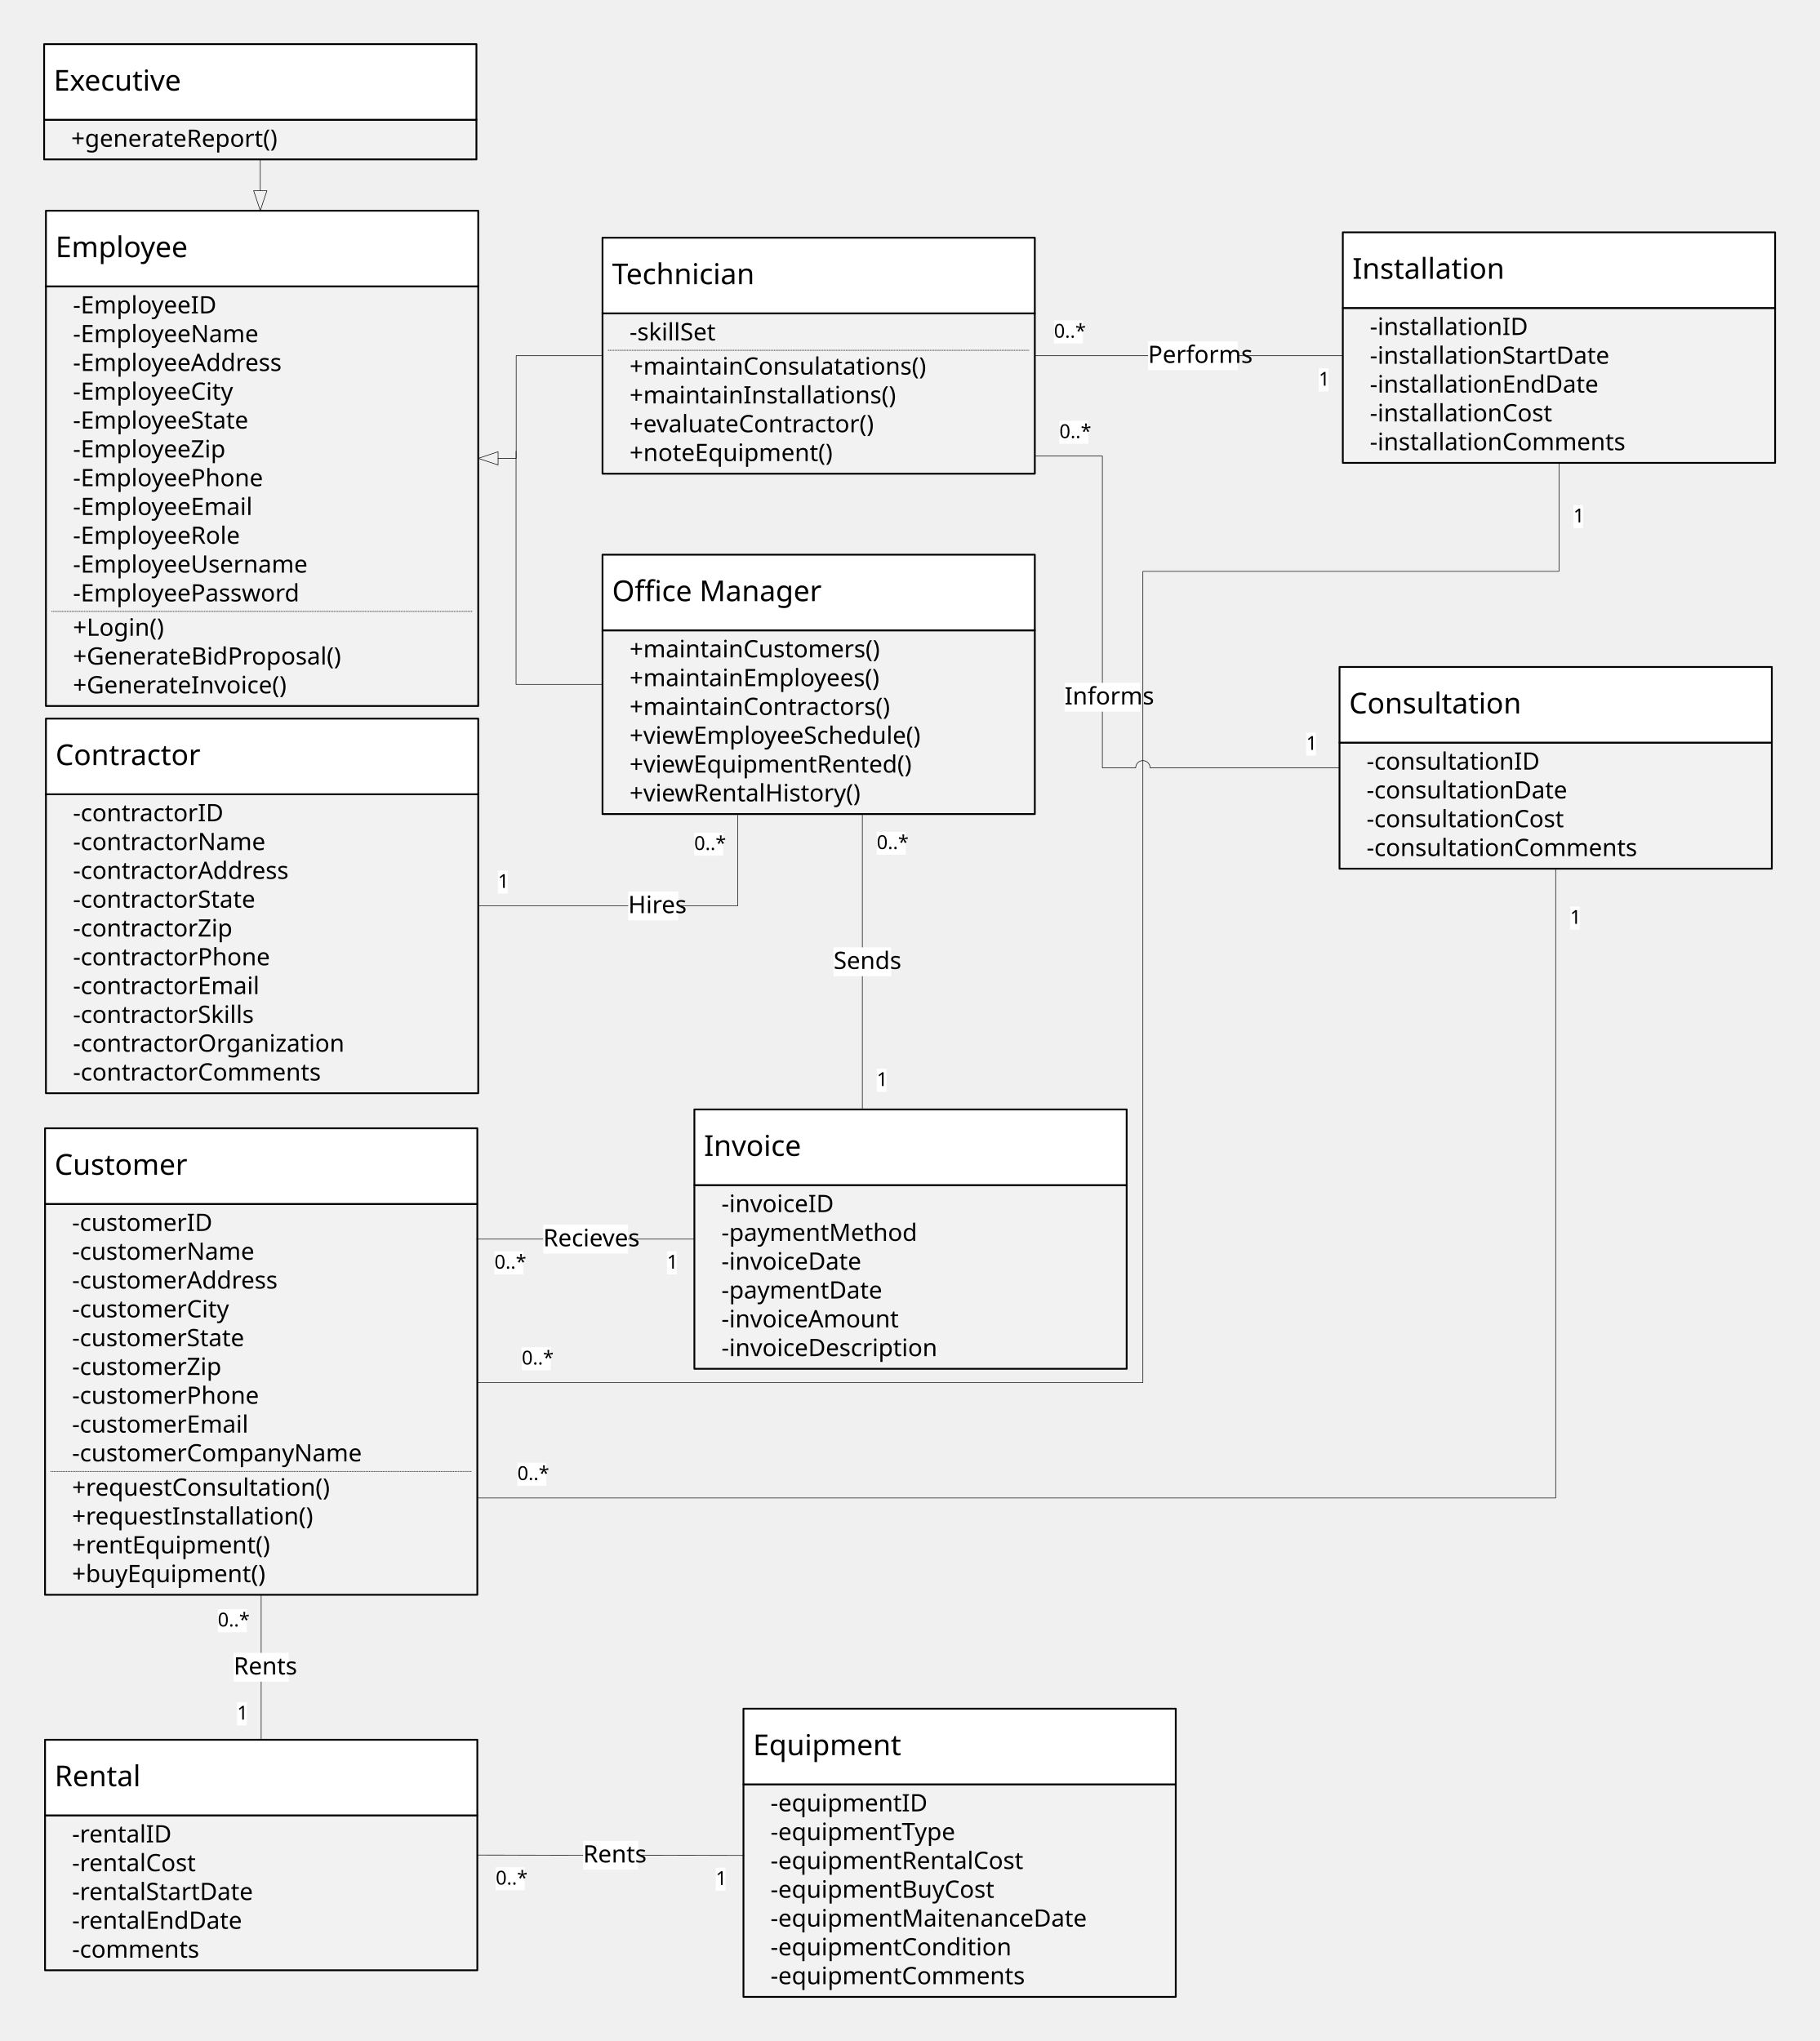
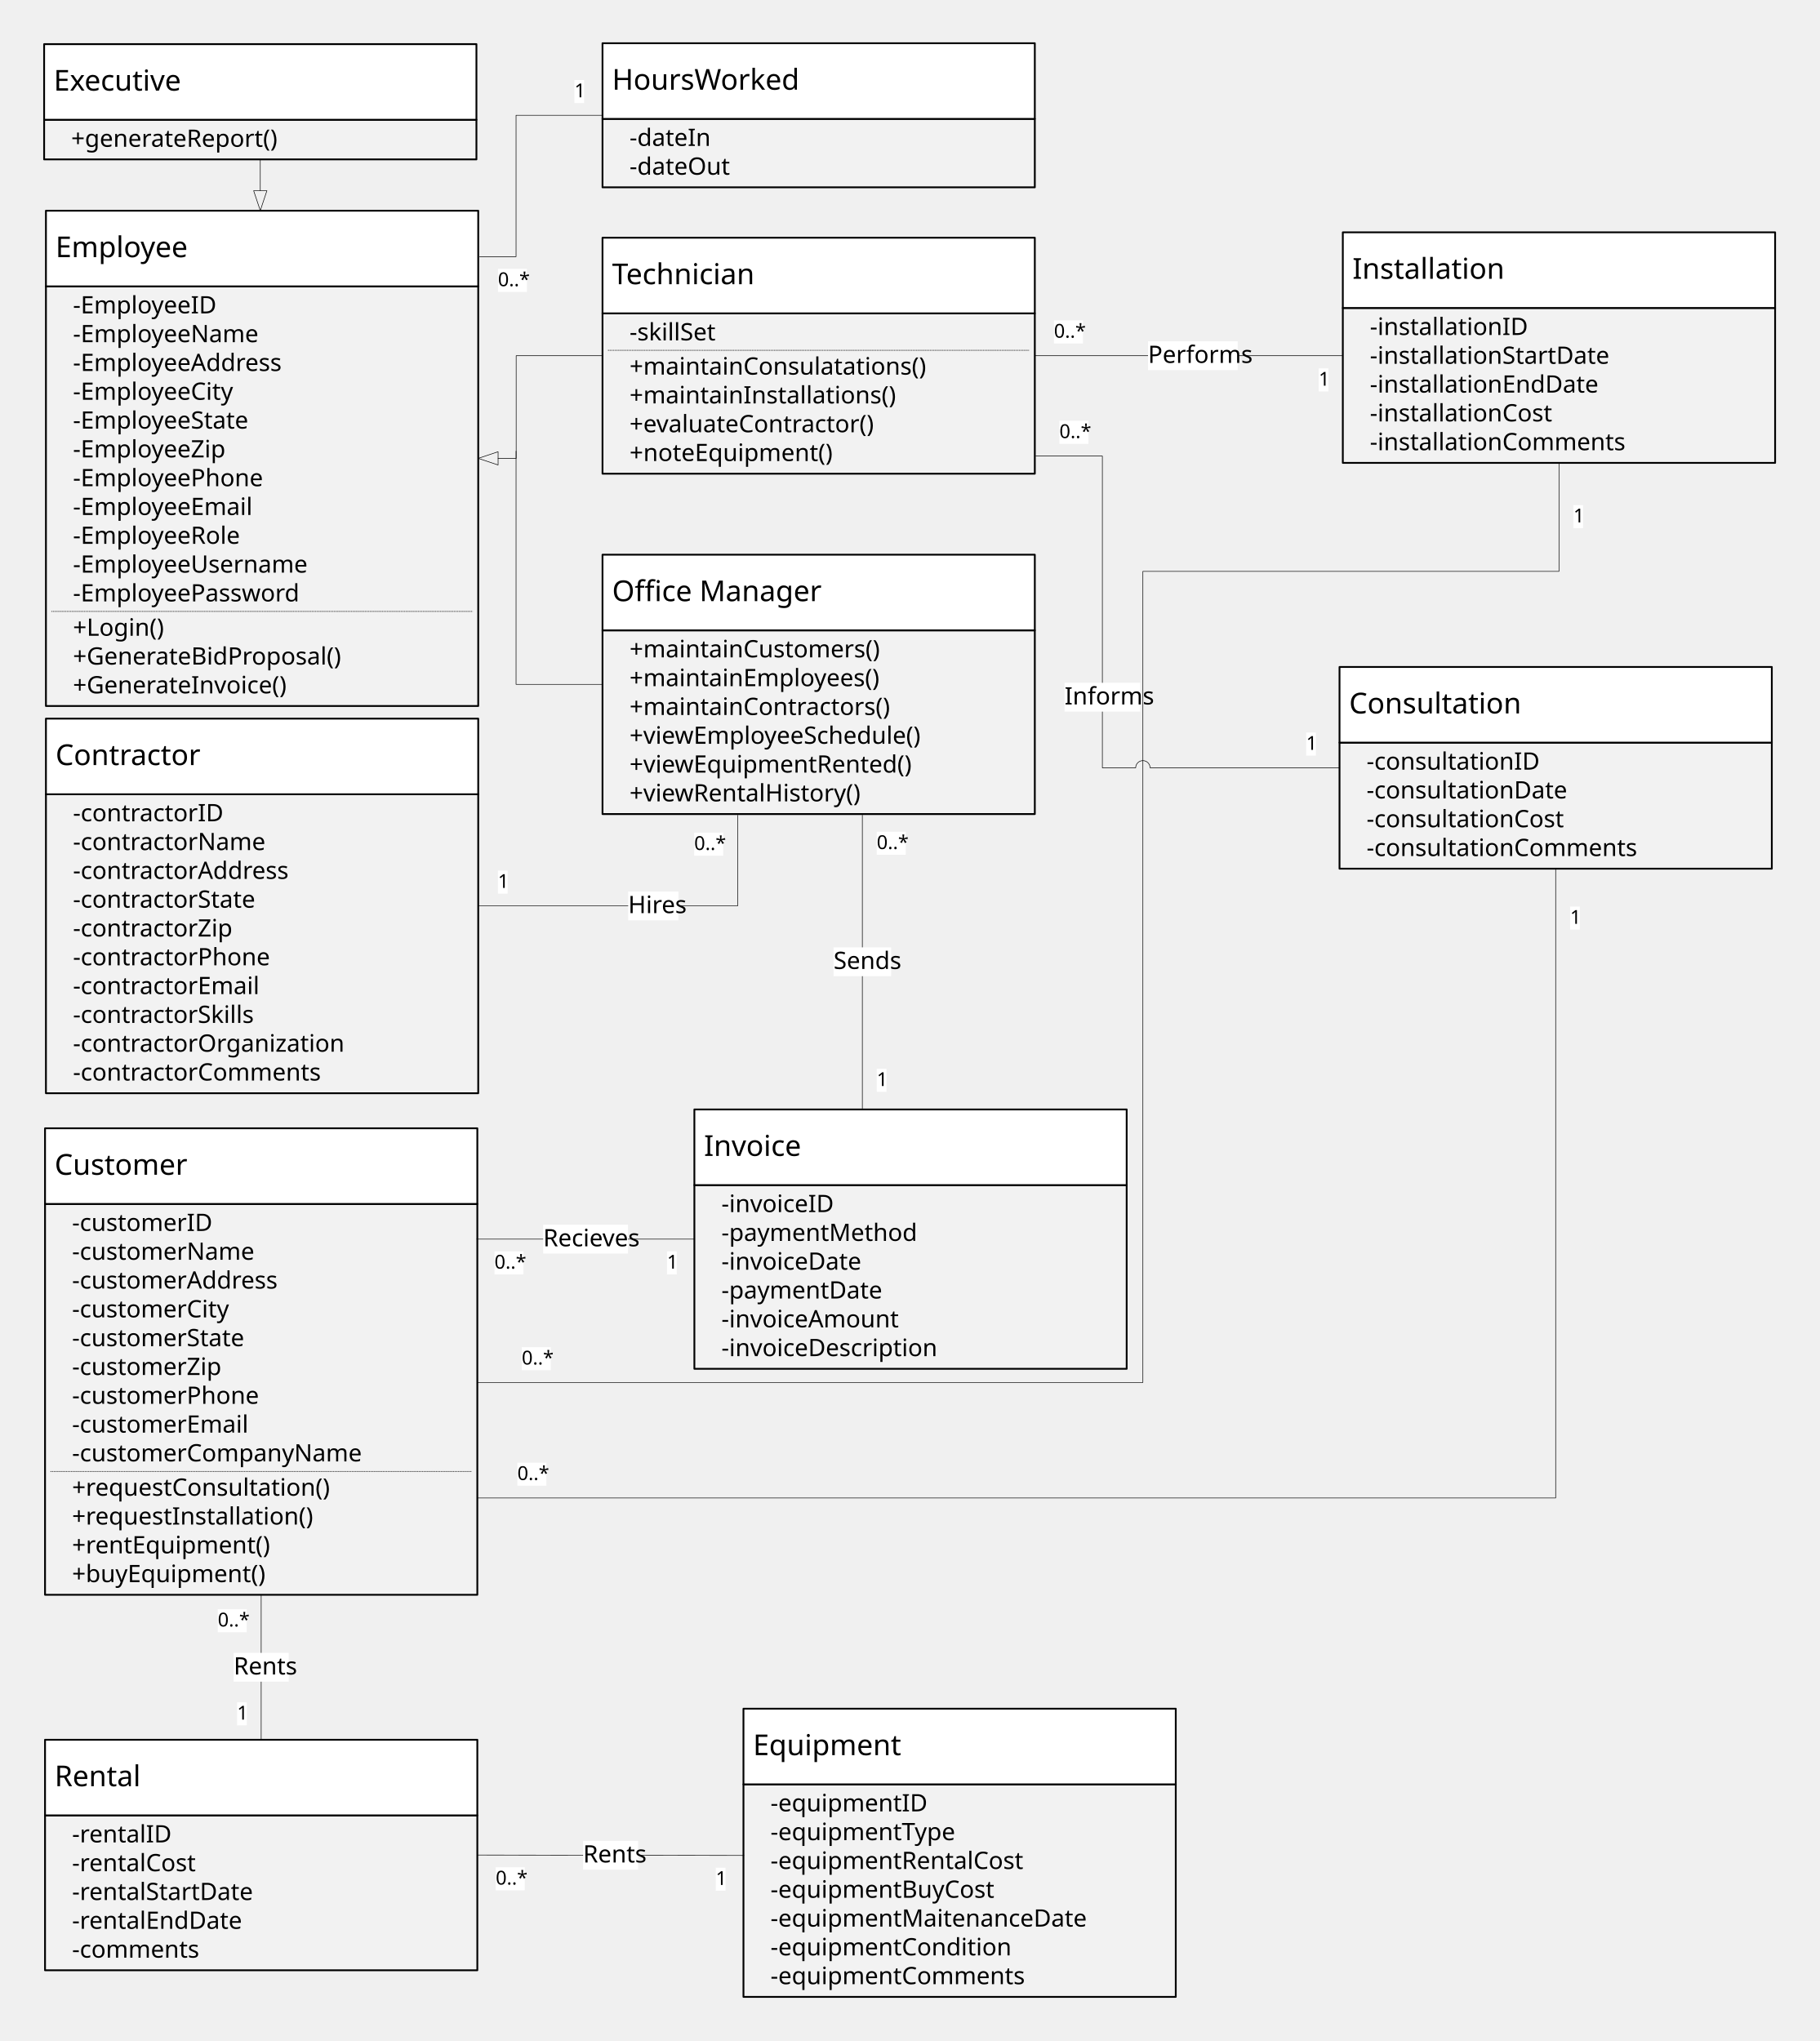
<svg xmlns="http://www.w3.org/2000/svg" xmlns:xlink="http://www.w3.org/1999/xlink" width="10.521in" height="11.805in" viewBox="0 0 757.5 849.938" xml:space="preserve" color-interpolation-filters="sRGB" class="st15">
  <style type="text/css">
	
		.st1 {fill:#f2f2f2;stroke:#000000;stroke-linecap:round;stroke-linejoin:round;stroke-width:0.75}
		.st2 {fill:#ffffff;stroke:#000000;stroke-linecap:round;stroke-linejoin:round;stroke-width:0.75}
		.st3 {fill:#000000;font-family:Calibri;font-size:1em}
		.st4 {fill:#ffffff;fill-opacity:0}
		.st5 {stroke:#000000;stroke-linecap:round;stroke-linejoin:round;stroke-width:0.75;visibility:hidden}
		.st6 {fill:#000000;font-family:Calibri;font-size:0.833em}
		.st7 {font-size:1em}
		.st8 {fill:#ffffff}
		.st9 {stroke:#000000;stroke-dasharray:0.475,0.238;stroke-linecap:butt;stroke-width:0.238}
		.st10 {marker-end:url(#mrkr14-110);stroke:#000000;stroke-linecap:round;stroke-linejoin:round;stroke-width:0.238}
		.st11 {fill:#000000;fill-opacity:1;stroke:#000000;stroke-opacity:1;stroke-width:0.086}
		.st12 {stroke:#000000;stroke-linecap:round;stroke-linejoin:round;stroke-width:0.238}
		.st13 {fill:#ffffff;stroke:none;stroke-linecap:butt;stroke-width:7.2}
		.st14 {fill:#000000;font-family:Calibri;font-size:0.667em}
		.st15 {fill:none;fill-rule:evenodd;font-size:12px;overflow:visible;stroke-linecap:square;stroke-miterlimit:3}
	
	</style>
  <defs id="Markers">
    <g id="lend14">
      <path d="M 3 -1 L 0 0 L 3 1 L 3 -1 " style="stroke-linecap:round;stroke-linejoin:round;fill:none" />
    </g>
    <marker id="mrkr14-110" class="st11" refX="-34.813" orient="auto" markerUnits="strokeWidth" overflow="visible">
      <use xlink:href="#lend14" transform="scale(-11.60437,-11.60437) " />
    </marker>
  </defs>
  <g>
    <g id="group1-1" transform="translate(19.125,-555.938)">
      <g id="shape2-2">
        <path d="M0 849.94 L180 849.94 L180 675.18 L0 675.18 L0 849.94 Z" class="st1" />
      </g>
      <g id="shape3-4" transform="translate(0,-174.758)">
        <path d="M0 849.94 L180 849.94 L180 818.44 L0 818.44 L0 849.94 Z" class="st2" />
      </g>
      <g id="shape5-6" transform="translate(171,-206.258)">
				</g>
      <g id="shape1-7">
        <text x="4" y="663.03" class="st3">Employee</text>
      </g>
    </g>
    <g id="shape6-9" transform="translate(21.375,-596.441)">
      <rect x="0" y="717.933" width="175.5" height="132.004" class="st4" />
      <rect x="0" y="717.933" width="175.5" height="132.004" class="st5" />
      <text x="9" y="726.94" class="st6">-EmployeeID <tspan x="9" dy="1.2em" class="st7">-</tspan>EmployeeName <tspan x="9" dy="1.2em" class="st7">-</tspan>EmployeeAddress <tspan x="9" dy="1.2em" class="st7">-</tspan>EmployeeCity <tspan x="9" dy="1.2em" class="st7">-</tspan>EmployeeState <tspan x="9" dy="1.2em" class="st7">-</tspan>EmployeeZip <tspan x="9" dy="1.2em" class="st7">-</tspan>EmployeePhone <tspan x="9" dy="1.2em" class="st7">-</tspan>EmployeeEmail <tspan x="9" dy="1.2em" class="st7">-</tspan>EmployeeRole <tspan x="9" dy="1.2em" class="st7">-</tspan>EmployeeUsername <tspan x="9" dy="1.2em" class="st7">-</tspan>EmployeePassword</text>
    </g>
    <g id="shape7-23" transform="translate(21.375,-594.191)">
      <path d="M0 848.81 L175.5 848.81 L0 848.81 Z" class="st8" />
      <path d="M0 848.81 L175.5 848.81" class="st9" />
    </g>
    <g id="shape8-26" transform="translate(21.375,-558.188)">
      <rect x="0" y="813.934" width="175.5" height="36.004" class="st4" />
      <rect x="0" y="813.934" width="175.5" height="36.004" class="st5" />
      <text x="9" y="822.94" class="st6">+Login() <tspan x="9" dy="1.2em" class="st7">+</tspan>GenerateBidProposal() <tspan x="9" dy="1.2em" class="st7">+</tspan>GenerateInvoice()</text>
    </g>
    <g id="group9-32" transform="translate(18.375,-783.559)">
      <g id="shape10-33">
        <path d="M0 849.94 L180 849.94 L180 833.43 L0 833.43 L0 849.94 Z" class="st1" />
      </g>
      <g id="shape11-35" transform="translate(0,-16.5036)">
        <path d="M0 849.94 L180 849.94 L180 818.44 L0 818.44 L0 849.94 Z" class="st2" />
      </g>
      <g id="shape13-37" transform="translate(171,-48.0036)">
				</g>
      <g id="shape9-38">
        <text x="4" y="821.28" class="st3">Executive</text>
      </g>
    </g>
    <g id="shape16-40" transform="translate(20.625,-785.809)">
      <rect x="0" y="837.934" width="175.5" height="12.004" class="st4" />
      <rect x="0" y="837.934" width="175.5" height="12.004" class="st5" />
      <text x="9" y="846.94" class="st6">+generateReport()</text>
    </g>
    <g id="group17-44" transform="translate(250.875,-652.688)">
      <g id="shape18-45">
        <path d="M0 849.94 L180 849.94 L180 783.18 L0 783.18 L0 849.94 Z" class="st1" />
      </g>
      <g id="shape19-47" transform="translate(0,-66.7574)">
        <path d="M0 849.94 L180 849.94 L180 818.44 L0 818.44 L0 849.94 Z" class="st2" />
      </g>
      <g id="shape21-49" transform="translate(171,-98.2574)">
				</g>
      <g id="shape17-50">
        <text x="4" y="771.03" class="st3">Technician</text>
      </g>
    </g>
    <g id="shape22-52" transform="translate(253.125,-705.192)">
      <rect x="0" y="837.934" width="175.5" height="12.004" class="st4" />
      <rect x="0" y="837.934" width="175.5" height="12.004" class="st5" />
      <text x="9" y="846.94" class="st6">-skillSet</text>
    </g>
    <g id="shape23-56" transform="translate(253.125,-702.942)">
      <path d="M0 848.81 L175.5 848.81 L0 848.81 Z" class="st8" />
      <path d="M0 848.81 L175.5 848.81" class="st9" />
    </g>
    <g id="shape24-59" transform="translate(253.125,-654.938)">
      <rect x="0" y="801.934" width="175.5" height="48.004" class="st4" />
      <rect x="0" y="801.934" width="175.5" height="48.004" class="st5" />
      <text x="9" y="810.94" class="st6">+maintainConsulatations() <tspan x="9" dy="1.2em" class="st7">+</tspan>maintainInstallations() <tspan x="9" dy="1.2em" class="st7">+</tspan>evaluateContractor() <tspan x="9" dy="1.2em" class="st7">+</tspan>noteEquipment()</text>
    </g>
    <g id="group25-66" transform="translate(250.875,-510.941)">
      <g id="shape26-67">
        <path d="M0 849.94 L180 849.94 L180 773.43 L0 773.43 L0 849.94 Z" class="st1" />
      </g>
      <g id="shape27-69" transform="translate(0,-76.5038)">
        <path d="M0 849.94 L180 849.94 L180 818.44 L0 818.44 L0 849.94 Z" class="st2" />
      </g>
      <g id="shape29-71" transform="translate(171,-108.004)">
				</g>
      <g id="shape25-72">
        <text x="4" y="761.28" class="st3">Office Manager</text>
      </g>
    </g>
    <g id="shape32-74" transform="translate(253.125,-513.191)">
      <rect x="0" y="777.934" width="175.5" height="72.004" class="st4" />
      <rect x="0" y="777.934" width="175.5" height="72.004" class="st5" />
      <text x="9" y="786.94" class="st6">+maintainCustomers()<tspan x="9" dy="1.2em" class="st7">+</tspan>maintainEmployees() <tspan x="9" dy="1.2em" class="st7">+</tspan>maintainContractors() <tspan x="9" dy="1.2em" class="st7">+</tspan>viewEmployeeSchedule()<tspan x="9" dy="1.2em" class="st7">+</tspan>viewEquipmentRented() <tspan x="9" dy="1.2em" class="st7">+</tspan>viewRentalHistory()</text>
    </g>
    <g id="group53-83" transform="translate(19.125,-394.684)">
      <g id="shape54-84">
        <path d="M0 849.94 L180 849.94 L180 725.43 L0 725.43 L0 849.94 Z" class="st1" />
      </g>
      <g id="shape55-86" transform="translate(0,-124.504)">
        <path d="M0 849.94 L180 849.94 L180 818.44 L0 818.44 L0 849.94 Z" class="st2" />
      </g>
      <g id="shape57-88" transform="translate(171,-156.004)">
				</g>
      <g id="shape53-89">
        <text x="4" y="713.28" class="st3">Contractor</text>
      </g>
    </g>
    <g id="shape58-91" transform="translate(21.375,-396.934)">
      <rect x="0" y="729.934" width="175.5" height="120.004" class="st4" />
      <rect x="0" y="729.934" width="175.5" height="120.004" class="st5" />
      <text x="9" y="738.94" class="st6">-contractorID <tspan x="9" dy="1.2em" class="st7">-</tspan>contractorName <tspan x="9" dy="1.2em" class="st7">-</tspan>contractorAddress <tspan x="9" dy="1.2em" class="st7">-</tspan>contractorState <tspan x="9" dy="1.2em" class="st7">-</tspan>contractorZip <tspan x="9" dy="1.2em" class="st7">-</tspan>contractorPhone <tspan x="9" dy="1.2em" class="st7">-</tspan>contractorEmail <tspan x="9" dy="1.2em" class="st7">-</tspan>contractorSkills <tspan x="9" dy="1.2em" class="st7">-</tspan>contractorOrganization <tspan x="9" dy="1.2em" class="st7">-</tspan>contractorComments</text>
    </g>
    <g id="group66-104" transform="translate(250.875,-701.817)">
      <g id="shape66-105">
        <path d="M0 849.94 L-35.95 849.94 L-35.95 892.69 L-43.48 892.69" class="st10" />
      </g>
    </g>
    <g id="group71-111" transform="translate(214.875,-662.067)">
      <g id="shape71-112">
        <path d="M0 849.94 L0 947.06 L36 947.06" class="st12" />
      </g>
    </g>
    <g id="group77-115" transform="translate(18.75,-185.82)">
      <g id="shape78-116">
        <path d="M0 849.94 L180 849.94 L180 687.18 L0 687.18 L0 849.94 Z" class="st1" />
      </g>
      <g id="shape79-118" transform="translate(0,-162.758)">
        <path d="M0 849.94 L180 849.94 L180 818.44 L0 818.44 L0 849.94 Z" class="st2" />
      </g>
      <g id="shape81-120" transform="translate(171,-194.258)">
				</g>
      <g id="shape77-121">
        <text x="4" y="675.03" class="st3">Customer</text>
      </g>
    </g>
    <g id="shape82-123" transform="translate(21,-238.324)">
      <rect x="0" y="741.934" width="175.5" height="108.004" class="st4" />
      <rect x="0" y="741.934" width="175.5" height="108.004" class="st5" />
      <text x="9" y="750.94" class="st6">-customerID <tspan x="9" dy="1.2em" class="st7">-</tspan>customerName <tspan x="9" dy="1.2em" class="st7">-</tspan>customerAddress <tspan x="9" dy="1.2em" class="st7">-</tspan>customerCity <tspan x="9" dy="1.2em" class="st7">-</tspan>customerState <tspan x="9" dy="1.2em" class="st7">-</tspan>customerZip <tspan x="9" dy="1.2em" class="st7">-</tspan>customerPhone <tspan x="9" dy="1.2em" class="st7">-</tspan>customerEmail <tspan x="9" dy="1.2em" class="st7">-</tspan>customerCompanyName</text>
    </g>
    <g id="shape83-135" transform="translate(21,-236.074)">
      <path d="M0 848.81 L175.5 848.81 L0 848.81 Z" class="st8" />
      <path d="M0 848.81 L175.5 848.81" class="st9" />
    </g>
    <g id="shape84-138" transform="translate(21,-188.07)">
      <rect x="0" y="801.934" width="175.5" height="48.004" class="st4" />
      <rect x="0" y="801.934" width="175.5" height="48.004" class="st5" />
      <text x="9" y="810.94" class="st6">+requestConsultation() <tspan x="9" dy="1.2em" class="st7">+</tspan>requestInstallation() <tspan x="9" dy="1.2em" class="st7">+</tspan>rentEquipment() <tspan x="9" dy="1.2em" class="st7">+</tspan>buyEquipment()</text>
    </g>
    <g id="group85-145" transform="translate(309.562,-18.375)">
      <g id="shape86-146">
        <path d="M0 849.94 L180 849.94 L180 761.43 L0 761.43 L0 849.94 Z" class="st1" />
      </g>
      <g id="shape87-148" transform="translate(0,-88.5039)">
        <path d="M0 849.94 L180 849.94 L180 818.44 L0 818.44 L0 849.94 Z" class="st2" />
      </g>
      <g id="shape89-150" transform="translate(171,-120.004)">
				</g>
      <g id="shape85-151">
        <text x="4" y="749.28" class="st3">Equipment</text>
      </g>
    </g>
    <g id="shape90-153" transform="translate(311.812,-20.625)">
      <rect x="0" y="765.934" width="175.5" height="84.004" class="st4" />
      <rect x="0" y="765.934" width="175.5" height="84.004" class="st5" />
      <text x="9" y="774.94" class="st6">-equipmentID <tspan x="9" dy="1.2em" class="st7">-</tspan>equipmentType <tspan x="9" dy="1.2em" class="st7">-</tspan>equipmentRentalCost <tspan x="9" dy="1.2em" class="st7">-</tspan>equipmentBuyCost <tspan x="9" dy="1.2em" class="st7">-</tspan>equipmentMaitenanceDate <tspan x="9" dy="1.2em" class="st7">-</tspan>equipmentCondition <tspan x="9" dy="1.2em" class="st7">-</tspan>equipmentComments</text>
    </g>
    <g id="group101-163" transform="translate(289.125,-279.926)">
      <g id="shape102-164">
        <path d="M0 849.94 L180 849.94 L180 773.43 L0 773.43 L0 849.94 Z" class="st1" />
      </g>
      <g id="shape103-166" transform="translate(0,-76.5038)">
        <path d="M0 849.94 L180 849.94 L180 818.44 L0 818.44 L0 849.94 Z" class="st2" />
      </g>
      <g id="shape105-168" transform="translate(171,-108.004)">
				</g>
      <g id="shape101-169">
        <text x="4" y="761.28" class="st3">Invoice</text>
      </g>
    </g>
    <g id="shape106-171" transform="translate(291.375,-282.176)">
      <rect x="0" y="777.934" width="175.5" height="72.004" class="st4" />
      <rect x="0" y="777.934" width="175.5" height="72.004" class="st5" />
      <text x="9" y="786.94" class="st6">-invoiceID <tspan x="9" dy="1.2em" class="st7">-</tspan>paymentMethod <tspan x="9" dy="1.2em" class="st7">-</tspan>invoiceDate <tspan x="9" dy="1.2em" class="st7">-</tspan>paymentDate <tspan x="9" dy="1.2em" class="st7">-</tspan>invoiceAmount <tspan x="9" dy="1.2em" class="st7">-</tspan>invoiceDescription</text>
    </g>
    <g id="group124-180" transform="translate(559.125,-657.19)">
      <g id="shape125-181">
        <path d="M0 849.94 L180 849.94 L180 785.43 L0 785.43 L0 849.94 Z" class="st1" />
      </g>
      <g id="shape126-183" transform="translate(0,-64.5038)">
        <path d="M0 849.94 L180 849.94 L180 818.44 L0 818.44 L0 849.94 Z" class="st2" />
      </g>
      <g id="shape128-185" transform="translate(171,-96.0038)">
				</g>
      <g id="shape124-186">
        <text x="4" y="773.28" class="st3">Installation</text>
      </g>
    </g>
    <g id="shape129-188" transform="translate(561.375,-659.44)">
      <rect x="0" y="789.934" width="175.5" height="60.004" class="st4" />
      <rect x="0" y="789.934" width="175.5" height="60.004" class="st5" />
      <text x="9" y="798.94" class="st6">-installationID <tspan x="9" dy="1.2em" class="st7">-</tspan>installationStartDate <tspan x="9" dy="1.2em" class="st7">-</tspan>installationEndDate <tspan x="9" dy="1.2em" class="st7">-</tspan>installationCost <tspan x="9" dy="1.2em" class="st7">-</tspan>installationComments</text>
    </g>
    <g id="group132-196" transform="translate(18.75,-29.4411)">
      <g id="shape133-197">
        <path d="M0 849.94 L180 849.94 L180 785.43 L0 785.43 L0 849.94 Z" class="st1" />
      </g>
      <g id="shape134-199" transform="translate(0,-64.5038)">
        <path d="M0 849.94 L180 849.94 L180 818.44 L0 818.44 L0 849.94 Z" class="st2" />
      </g>
      <g id="shape136-201" transform="translate(171,-96.0038)">
				</g>
      <g id="shape132-202">
        <text x="4" y="773.28" class="st3">Rental</text>
      </g>
    </g>
    <g id="shape137-204" transform="translate(21,-31.6911)">
      <rect x="0" y="789.934" width="175.5" height="60.004" class="st4" />
      <rect x="0" y="789.934" width="175.5" height="60.004" class="st5" />
      <text x="9" y="798.94" class="st6">-rentalID <tspan x="9" dy="1.2em" class="st7">-</tspan>rentalCost <tspan x="9" dy="1.2em" class="st7">-</tspan>rentalStartDate <tspan x="9" dy="1.2em" class="st7">-</tspan>rentalEndDate <tspan x="9" dy="1.2em" class="st7">-</tspan>comments</text>
    </g>
    <g id="group150-212" transform="translate(198.525,-324.928)">
      <g id="shape152-213" transform="translate(6.45017,5.69473)">
        <rect x="0.906" y="840.336" width="12.078" height="9.6" class="st13" />
        <text x="0.91" y="847.54" class="st14">0..*</text>
      </g>
      <g id="shape154-216" transform="translate(78.2828,5.69473)">
        <rect x="0.906" y="840.336" width="4.055" height="9.6" class="st13" />
        <text x="0.91" y="847.54" class="st14">1</text>
      </g>
      <g id="shape150-219">
        <path d="M0 840.94 L90.6 840.94" class="st12" />
        <rect x="27.646" y="834.938" width="35.308" height="12" class="st13" />
        <text x="27.65" y="843.94" class="st6">Recieves</text>
      </g>
    </g>
    <g id="group165-224" transform="translate(430.875,-694.504)">
      <g id="shape166-225" transform="translate(7.06554,-12.4037)">
        <rect x="0.906" y="840.336" width="12.078" height="9.6" class="st13" />
        <text x="0.91" y="847.54" class="st14">0..*</text>
      </g>
      <g id="shape168-228" transform="translate(117.292,7.57158)">
        <rect x="0.906" y="840.336" width="4.055" height="9.6" class="st13" />
        <text x="0.91" y="847.54" class="st14">1</text>
      </g>
      <g id="shape165-231">
        <path d="M0 842.63 L128.25 842.63 L128.25 839.25" class="st12" />
        <rect x="47.143" y="836.625" width="37.339" height="12" class="st13" />
        <text x="47.14" y="845.63" class="st6">Performs</text>
      </g>
    </g>
    <g id="group170-236" transform="translate(557.75,-488.188)">
      <g id="shape171-237">
        <path d="M0 849.94 L180 849.94 L180 797.43 L0 797.43 L0 849.94 Z" class="st1" />
      </g>
      <g id="shape172-239" transform="translate(0,-52.5037)">
        <path d="M0 849.94 L180 849.94 L180 818.44 L0 818.44 L0 849.94 Z" class="st2" />
      </g>
      <g id="shape174-241" transform="translate(171,-84.0037)">
				</g>
      <g id="shape170-242">
        <text x="4" y="785.28" class="st3">Consultation</text>
      </g>
    </g>
    <g id="shape175-244" transform="translate(560,-490.438)">
      <rect x="0" y="801.934" width="175.5" height="48.004" class="st4" />
      <rect x="0" y="801.934" width="175.5" height="48.004" class="st5" />
      <text x="9" y="810.94" class="st6">-consultationID <tspan x="9" dy="1.2em" class="st7">-</tspan>consultationDate <tspan x="9" dy="1.2em" class="st7">-</tspan>consultationCost <tspan x="9" dy="1.2em" class="st7">-</tspan>consultationComments</text>
    </g>
    <g id="group178-251" transform="translate(431.273,-660.023)">
      <g id="shape179-252" transform="translate(8.93583,-5.09117)">
        <rect x="0.906" y="840.336" width="12.078" height="9.6" class="st13" />
        <text x="0.91" y="847.54" class="st14">0..*</text>
      </g>
      <g id="shape181-255" transform="translate(111.674,124.743)">
        <rect x="0.906" y="840.336" width="4.055" height="9.6" class="st13" />
        <text x="0.91" y="847.54" class="st14">1</text>
      </g>
      <g id="shape178-258">
        <path d="M0 849.94 L27.73 849.94 L27.73 979.77 L41.6 979.77 A3 3 0 0 1 47.6 979.77 L126.48 979.77" class="st12" />
        <rect x="11.985" y="944.366" width="31.484" height="12" class="st13" />
        <text x="11.98" y="953.37" class="st6">Informs</text>
      </g>
    </g>
    <g id="group183-263" transform="translate(199.125,-472.686)">
      <g id="shape184-264" transform="translate(7.27791,-5.09117)">
        <rect x="0.906" y="840.336" width="4.055" height="9.6" class="st13" />
        <text x="0.91" y="847.54" class="st14">1</text>
      </g>
      <g id="shape186-267" transform="translate(89.0182,-20.9015)">
        <rect x="0.906" y="840.336" width="12.078" height="9.6" class="st13" />
        <text x="0.91" y="847.54" class="st14">0..*</text>
      </g>
      <g id="shape183-270">
        <path d="M0 849.94 L108 849.94 L108 812.15" class="st12" />
        <rect x="62.442" y="843.938" width="20.899" height="12" class="st13" />
        <text x="62.44" y="852.94" class="st6">Hires</text>
      </g>
    </g>
    <g id="group188-275" transform="translate(198.75,-86.3465)">
      <g id="shape190-276" transform="translate(6.74731,23.61)">
        <rect x="0.906" y="840.336" width="12.078" height="9.6" class="st13" />
        <text x="0.91" y="847.54" class="st14">0..*</text>
      </g>
      <g id="shape192-279" transform="translate(98.368,23.7795)">
        <rect x="0.906" y="840.336" width="4.055" height="9.6" class="st13" />
        <text x="0.91" y="847.54" class="st14">1</text>
      </g>
      <g id="shape188-282">
        <path d="M0 858.84 L111 859.03" class="st12" />
        <rect x="44.04" y="852.938" width="22.92" height="12" class="st13" />
        <text x="44.04" y="861.94" class="st6">Rents</text>
      </g>
    </g>
    <g id="group193-287" transform="translate(350.062,-510.5)">
      <g id="shape194-288" transform="translate(14.0912,16.527)">
        <rect x="0.906" y="840.336" width="12.078" height="9.6" class="st13" />
        <text x="0.91" y="847.54" class="st14">0..*</text>
      </g>
      <g id="shape196-291" transform="translate(14.0912,115.227)">
        <rect x="0.906" y="840.336" width="4.055" height="9.6" class="st13" />
        <text x="0.91" y="847.54" class="st14">1</text>
      </g>
      <g id="shape193-294">
        <path d="M9 849.94 L9 972.09" class="st12" />
        <rect x="-2.995" y="905.013" width="23.989" height="12" class="st13" />
        <text x="-2.99" y="914.01" class="st6">Sends</text>
      </g>
    </g>
    <g id="group198-299" transform="translate(99.75,-185.82)">
      <g id="shape200-300" transform="translate(-9.98176,15.6004)">
        <rect x="0.906" y="840.336" width="12.078" height="9.6" class="st13" />
        <text x="0.91" y="847.54" class="st14">0..*</text>
      </g>
      <g id="shape202-303" transform="translate(-1.95817,54.3782)">
        <rect x="0.906" y="840.336" width="4.055" height="9.6" class="st13" />
        <text x="0.91" y="847.54" class="st14">1</text>
      </g>
      <g id="shape198-306">
        <path d="M9 849.94 L9 910.31" class="st12" />
        <rect x="-2.46" y="874.125" width="22.92" height="12" class="st13" />
        <text x="-2.46" y="883.13" class="st6">Rents</text>
      </g>
    </g>
    <g id="group203-311" transform="translate(99.375,-783.559)">
      <g id="shape203-312">
        <path d="M9 849.94 L9 862.97" class="st10" />
      </g>
    </g>
    <g id="group208-317" transform="translate(647.75,-488.188)">
      <g id="shape209-318" transform="translate(5.09117,25.3607)">
        <rect x="0.906" y="840.336" width="4.055" height="9.6" class="st13" />
        <text x="0.91" y="847.54" class="st14">1</text>
      </g>
      <g id="shape212-321" transform="translate(-433.243,256.973)">
        <rect x="0.906" y="840.336" width="12.078" height="9.6" class="st13" />
        <text x="0.91" y="847.54" class="st14">0..*</text>
      </g>
      <g id="shape208-324">
        <path d="M0 849.94 L0 1112 L-449 1112" class="st12" />
      </g>
    </g>
    <g id="group213-327" transform="translate(649.125,-657.19)">
      <g id="shape214-328" transform="translate(5.09117,27.1949)">
        <rect x="0.906" y="840.336" width="4.055" height="9.6" class="st13" />
        <text x="0.91" y="847.54" class="st14">1</text>
      </g>
      <g id="shape217-331" transform="translate(-432.784,377.88)">
        <rect x="0.906" y="840.336" width="12.078" height="9.6" class="st13" />
        <text x="0.91" y="847.54" class="st14">0..*</text>
      </g>
      <g id="shape213-334">
        <path d="M0 849.94 L0 895.13 L-173.25 895.13 L-173.25 1232.91 L-450.38 1232.91" class="st12" />
      </g>
    </g>
+     <g id="group218-337" transform="translate(250.875,-771.934)">
+       <g id="shape219-338">
+         <path d="M0 849.94 L180 849.94 L180 821.43 L0 821.43 L0 849.94 Z" class="st1" />
+       </g>
+       <g id="shape220-340" transform="translate(0,-28.5037)">
+         <path d="M0 849.94 L180 849.94 L180 818.44 L0 818.44 L0 849.94 Z" class="st2" />
+       </g>
+       <g id="shape222-342" transform="translate(171,-60.0037)">
+ 				</g>
+       <g id="shape218-343">
+         <text x="4" y="809.28" class="st3">HoursWorked</text>
+       </g>
+     </g>
+     <g id="shape225-345" transform="translate(253.125,-774.184)">
+       <rect x="0" y="825.934" width="175.5" height="24.004" class="st4" />
+       <rect x="0" y="825.934" width="175.5" height="24.004" class="st5" />
+       <text x="9" y="834.94" class="st6">-dateIn <tspan x="9" dy="1.2em" class="st7">-</tspan>dateOut</text>
+     </g>
+     <g id="group226-350" transform="translate(250.875,-801.936)">
+       <g id="shape228-351" transform="translate(-12.6091,-5.09117)">
+         <rect x="0.906" y="840.336" width="4.055" height="9.6" class="st13" />
+         <text x="0.91" y="847.54" class="st14">1</text>
+       </g>
+       <g id="shape229-354" transform="translate(-44.4454,73.5679)">
+         <rect x="0.906" y="840.336" width="12.078" height="9.6" class="st13" />
+         <text x="0.91" y="847.54" class="st14">0..*</text>
+       </g>
+       <g id="shape226-357">
+         <path d="M0 849.94 L-36 849.94 L-36 908.81 L-51.19 908.81" class="st12" />
+       </g>
+     </g>
  </g>
</svg>
